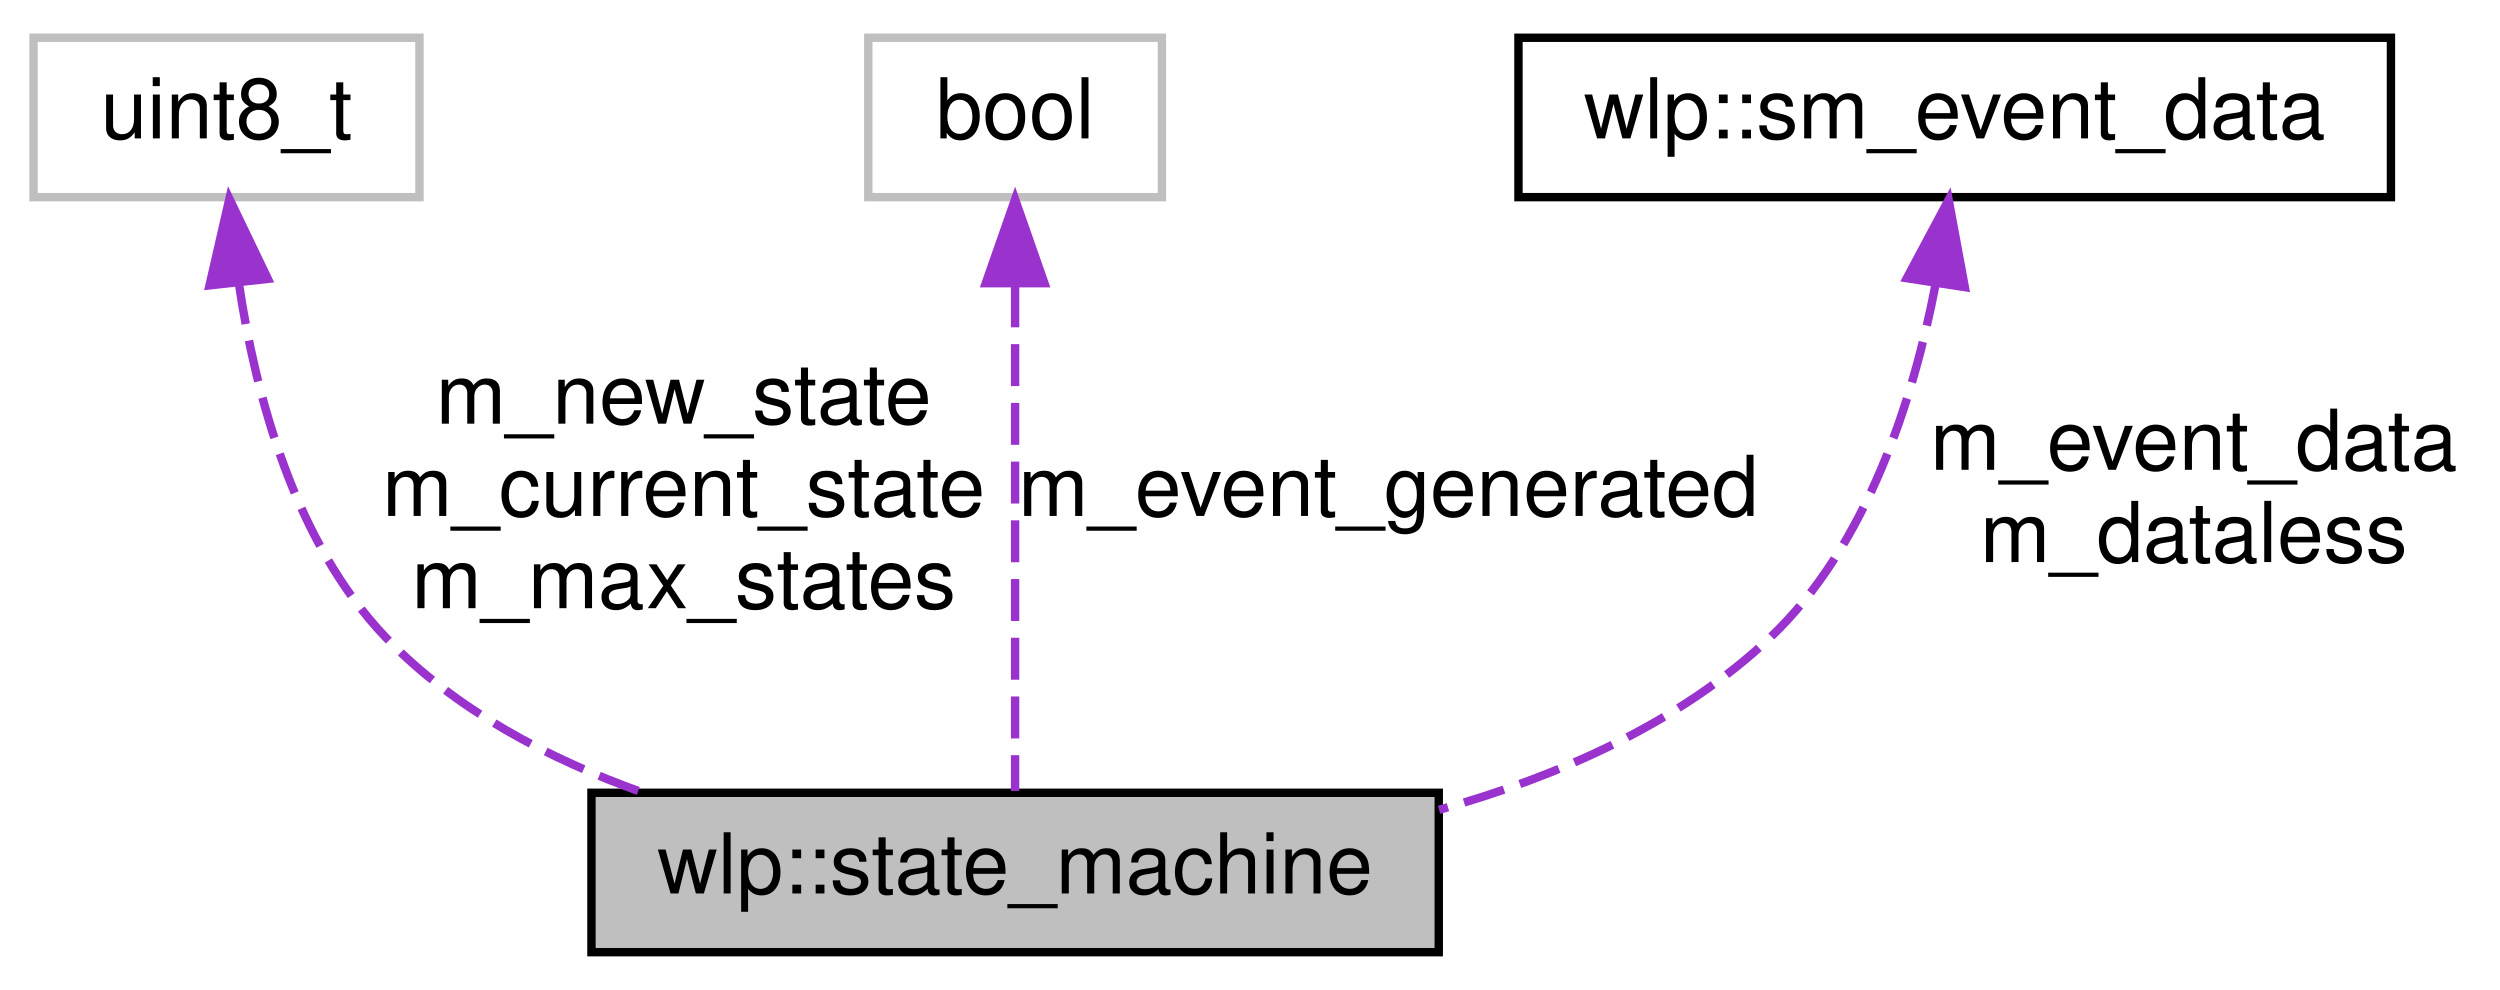
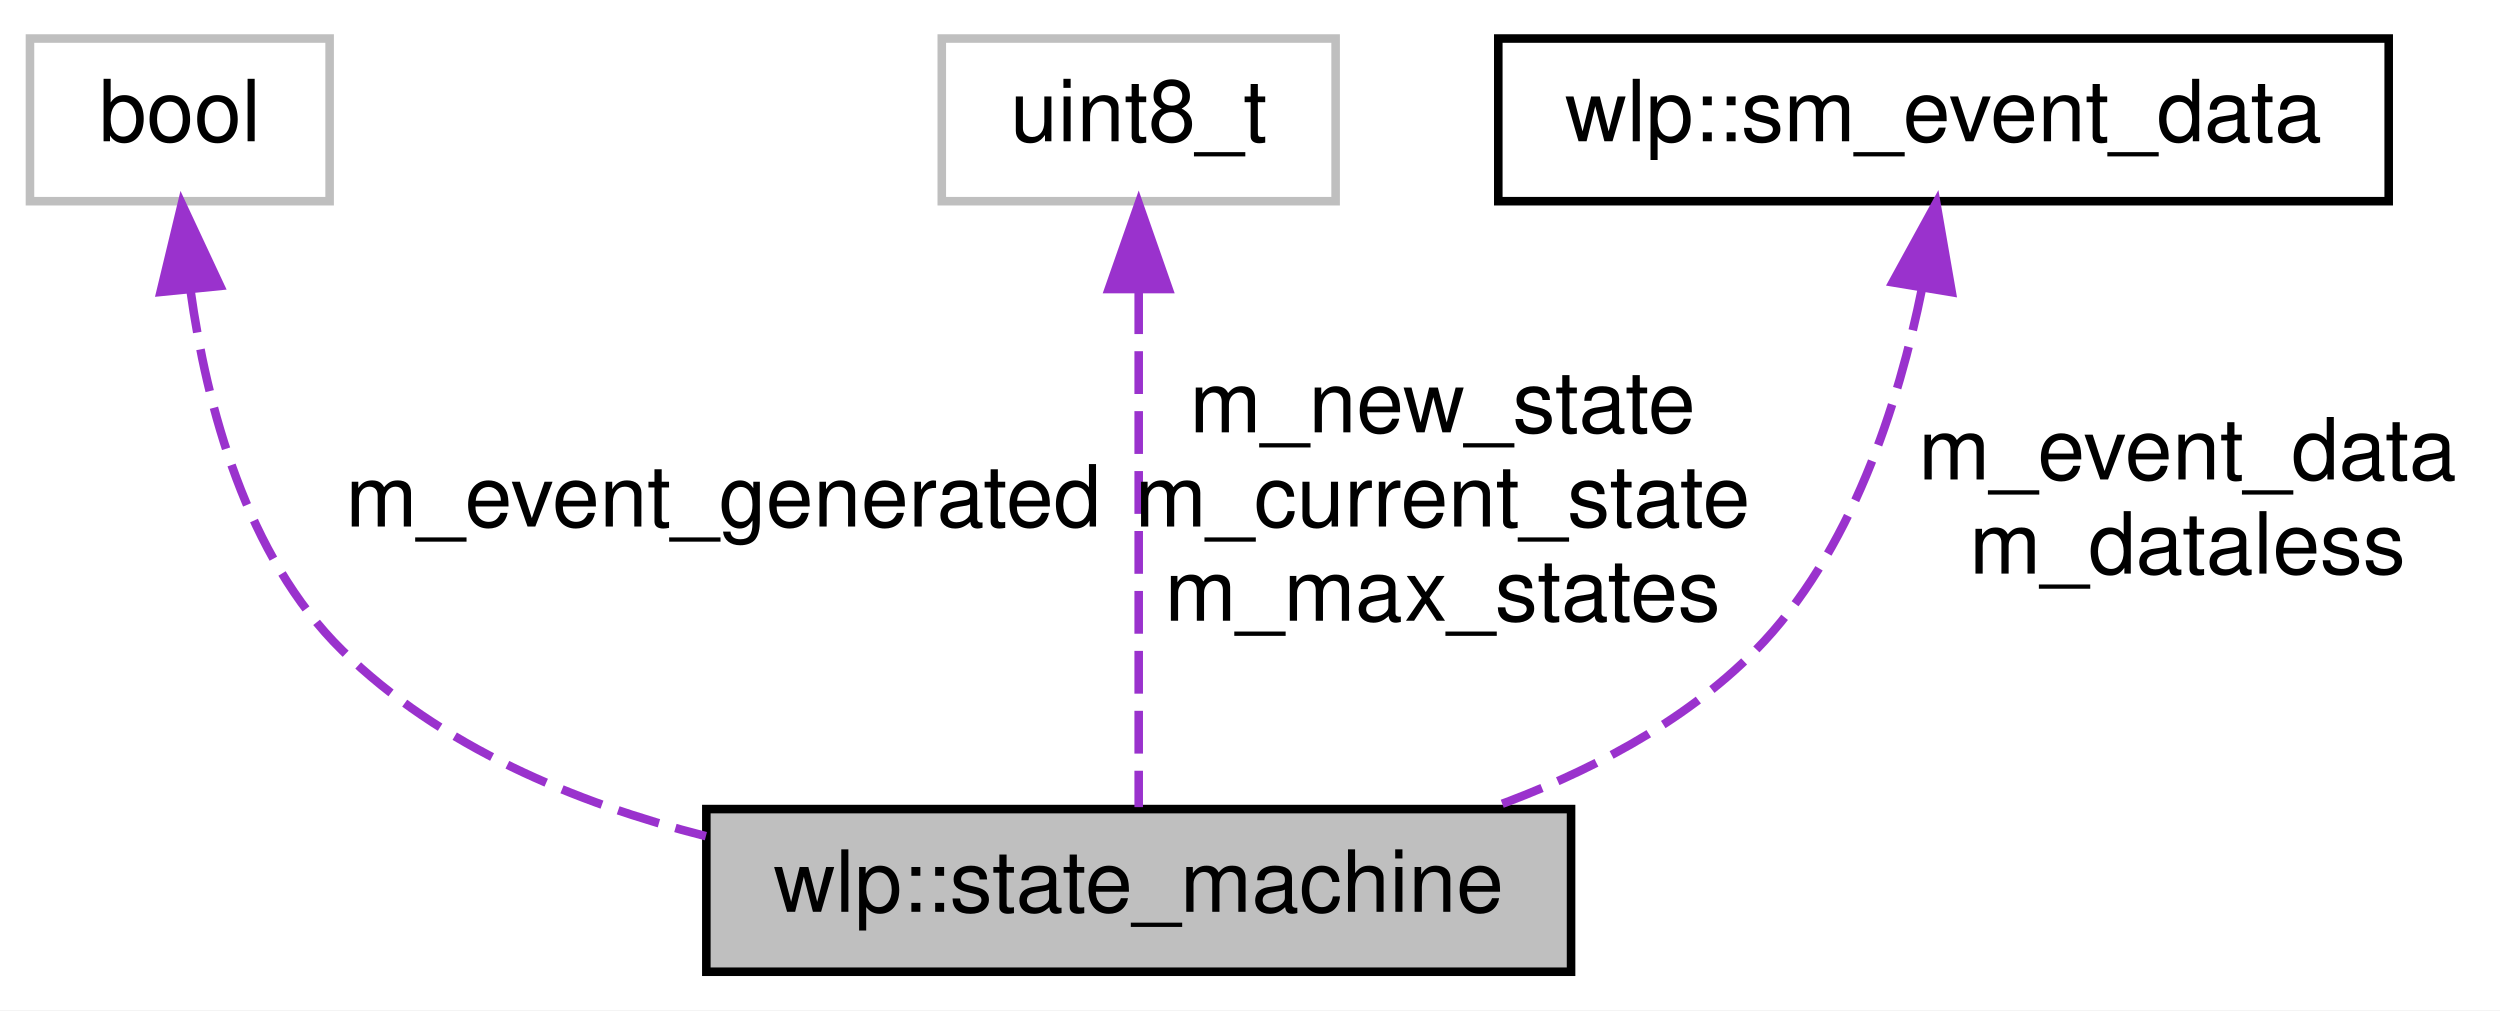
- <svg xmlns="http://www.w3.org/2000/svg" xmlns:xlink="http://www.w3.org/1999/xlink" width="298pt" height="118pt" viewBox="0.00 0.00 298.00 118.00">
+ <svg xmlns="http://www.w3.org/2000/svg" xmlns:xlink="http://www.w3.org/1999/xlink" width="292pt" height="118pt" viewBox="0.00 0.00 292.00 118.00">
  <g id="graph0" class="graph" transform="scale(1 1) rotate(0) translate(4 114)">
-     <polygon fill="white" stroke="none" points="-4,4 -4,-114 294,-114 294,4 -4,4" />
+     <polygon fill="white" stroke="none" points="-4,4 -4,-114 288,-114 288,4 -4,4" />
    <g id="node1" class="node">
-       <polygon fill="#bfbfbf" stroke="black" points="66.5,-0.5 66.5,-19.5 167.5,-19.5 167.5,-0.5 66.5,-0.5" />
-       <text text-anchor="middle" x="117" y="-7.5" font-family="Helvetica,sans-Serif" font-size="10.00">wlp::state_machine</text>
+       <polygon fill="#bfbfbf" stroke="black" points="78.5,-0.5 78.5,-19.5 179.5,-19.5 179.5,-0.5 78.5,-0.5" />
+       <text text-anchor="middle" x="129" y="-7.5" font-family="Helvetica,sans-Serif" font-size="10.00">wlp::state_machine</text>
    </g>
    <g id="node2" class="node">
-       <polygon fill="white" stroke="#bfbfbf" points="0,-90.5 0,-109.5 46,-109.5 46,-90.5 0,-90.5" />
-       <text text-anchor="middle" x="23" y="-97.5" font-family="Helvetica,sans-Serif" font-size="10.00">uint8_t</text>
+       <polygon fill="white" stroke="#bfbfbf" points="-0.5,-90.5 -0.5,-109.5 34.5,-109.5 34.5,-90.5 -0.5,-90.5" />
+       <text text-anchor="middle" x="17" y="-97.5" font-family="Helvetica,sans-Serif" font-size="10.00">bool</text>
    </g>
    <g id="edge1" class="edge">
-       <path fill="none" stroke="#9a32cd" stroke-dasharray="5,2" d="M24.46,-80.305C26.441,-66.948 31.094,-49.393 42,-38 50.23,-29.403 61.395,-23.535 72.593,-19.533" />
-       <polygon fill="#9a32cd" stroke="#9a32cd" points="20.974,-79.985 23.346,-90.311 27.931,-80.76 20.974,-79.985" />
-       <text text-anchor="middle" x="77.5" y="-63.5" font-family="Helvetica,sans-Serif" font-size="10.00"> m_new_state</text>
-       <text text-anchor="middle" x="77.5" y="-52.5" font-family="Helvetica,sans-Serif" font-size="10.00">m_current_state</text>
-       <text text-anchor="middle" x="77.5" y="-41.5" font-family="Helvetica,sans-Serif" font-size="10.00">m_max_states</text>
+       <path fill="none" stroke="#9a32cd" stroke-dasharray="5,2" d="M18.25,-80.099C20.127,-66.637 24.74,-49.044 36,-38 47.403,-26.816 63.15,-20.215 78.446,-16.335" />
+       <polygon fill="#9a32cd" stroke="#9a32cd" points="14.753,-79.898 17.232,-90.199 21.718,-80.601 14.753,-79.898" />
+       <text text-anchor="middle" x="80.5" y="-52.5" font-family="Helvetica,sans-Serif" font-size="10.00"> m_event_generated</text>
    </g>
    <g id="node3" class="node">
-       <polygon fill="white" stroke="#bfbfbf" points="99.5,-90.5 99.5,-109.5 134.5,-109.5 134.5,-90.5 99.5,-90.5" />
-       <text text-anchor="middle" x="117" y="-97.5" font-family="Helvetica,sans-Serif" font-size="10.00">bool</text>
+       <polygon fill="white" stroke="#bfbfbf" points="106,-90.5 106,-109.5 152,-109.5 152,-90.5 106,-90.5" />
+       <text text-anchor="middle" x="129" y="-97.5" font-family="Helvetica,sans-Serif" font-size="10.00">uint8_t</text>
    </g>
    <g id="edge2" class="edge">
-       <path fill="none" stroke="#9a32cd" stroke-dasharray="5,2" d="M117,-79.978C117,-61.31 117,-33.67 117,-19.724" />
-       <polygon fill="#9a32cd" stroke="#9a32cd" points="113.5,-80.24 117,-90.24 120.5,-80.24 113.5,-80.24" />
-       <text text-anchor="middle" x="161.5" y="-52.5" font-family="Helvetica,sans-Serif" font-size="10.00"> m_event_generated</text>
+       <path fill="none" stroke="#9a32cd" stroke-dasharray="5,2" d="M129,-79.978C129,-61.31 129,-33.67 129,-19.724" />
+       <polygon fill="#9a32cd" stroke="#9a32cd" points="125.5,-80.24 129,-90.24 132.5,-80.24 125.5,-80.24" />
+       <text text-anchor="middle" x="164.5" y="-63.5" font-family="Helvetica,sans-Serif" font-size="10.00"> m_new_state</text>
+       <text text-anchor="middle" x="164.5" y="-52.5" font-family="Helvetica,sans-Serif" font-size="10.00">m_current_state</text>
+       <text text-anchor="middle" x="164.5" y="-41.5" font-family="Helvetica,sans-Serif" font-size="10.00">m_max_states</text>
    </g>
    <g id="node4" class="node">
      <g id="a_node4">
        <a xlink:href="../../d0/dd6/classwlp_1_1sm__event__data.html" target="_top" xlink:title="wlp::sm_event_data">
-           <polygon fill="white" stroke="black" points="177,-90.5 177,-109.5 281,-109.5 281,-90.5 177,-90.5" />
-           <text text-anchor="middle" x="229" y="-97.5" font-family="Helvetica,sans-Serif" font-size="10.00">wlp::sm_event_data</text>
+           <polygon fill="white" stroke="black" points="171,-90.5 171,-109.5 275,-109.5 275,-90.5 171,-90.5" />
+           <text text-anchor="middle" x="223" y="-97.5" font-family="Helvetica,sans-Serif" font-size="10.00">wlp::sm_event_data</text>
        </a>
      </g>
    </g>
    <g id="edge3" class="edge">
-       <path fill="none" stroke="#9a32cd" stroke-dasharray="5,2" d="M226.714,-80.076C224.123,-66.603 218.624,-49.005 207,-38 196.22,-27.794 181.732,-21.432 167.534,-17.471" />
-       <polygon fill="#9a32cd" stroke="#9a32cd" points="223.29,-80.839 228.278,-90.187 230.208,-79.769 223.29,-80.839" />
-       <text text-anchor="middle" x="257.5" y="-58" font-family="Helvetica,sans-Serif" font-size="10.00"> m_event_data</text>
-       <text text-anchor="middle" x="257.5" y="-47" font-family="Helvetica,sans-Serif" font-size="10.00">m_dataless</text>
+       <path fill="none" stroke="#9a32cd" stroke-dasharray="5,2" d="M220.49,-80.304C217.787,-66.946 212.247,-49.39 201,-38 192.558,-29.451 181.153,-23.575 169.911,-19.551" />
+       <polygon fill="#9a32cd" stroke="#9a32cd" points="217.062,-81.021 222.157,-90.31 223.967,-79.871 217.062,-81.021" />
+       <text text-anchor="middle" x="251.5" y="-58" font-family="Helvetica,sans-Serif" font-size="10.00"> m_event_data</text>
+       <text text-anchor="middle" x="251.5" y="-47" font-family="Helvetica,sans-Serif" font-size="10.00">m_dataless</text>
    </g>
  </g>
</svg>
